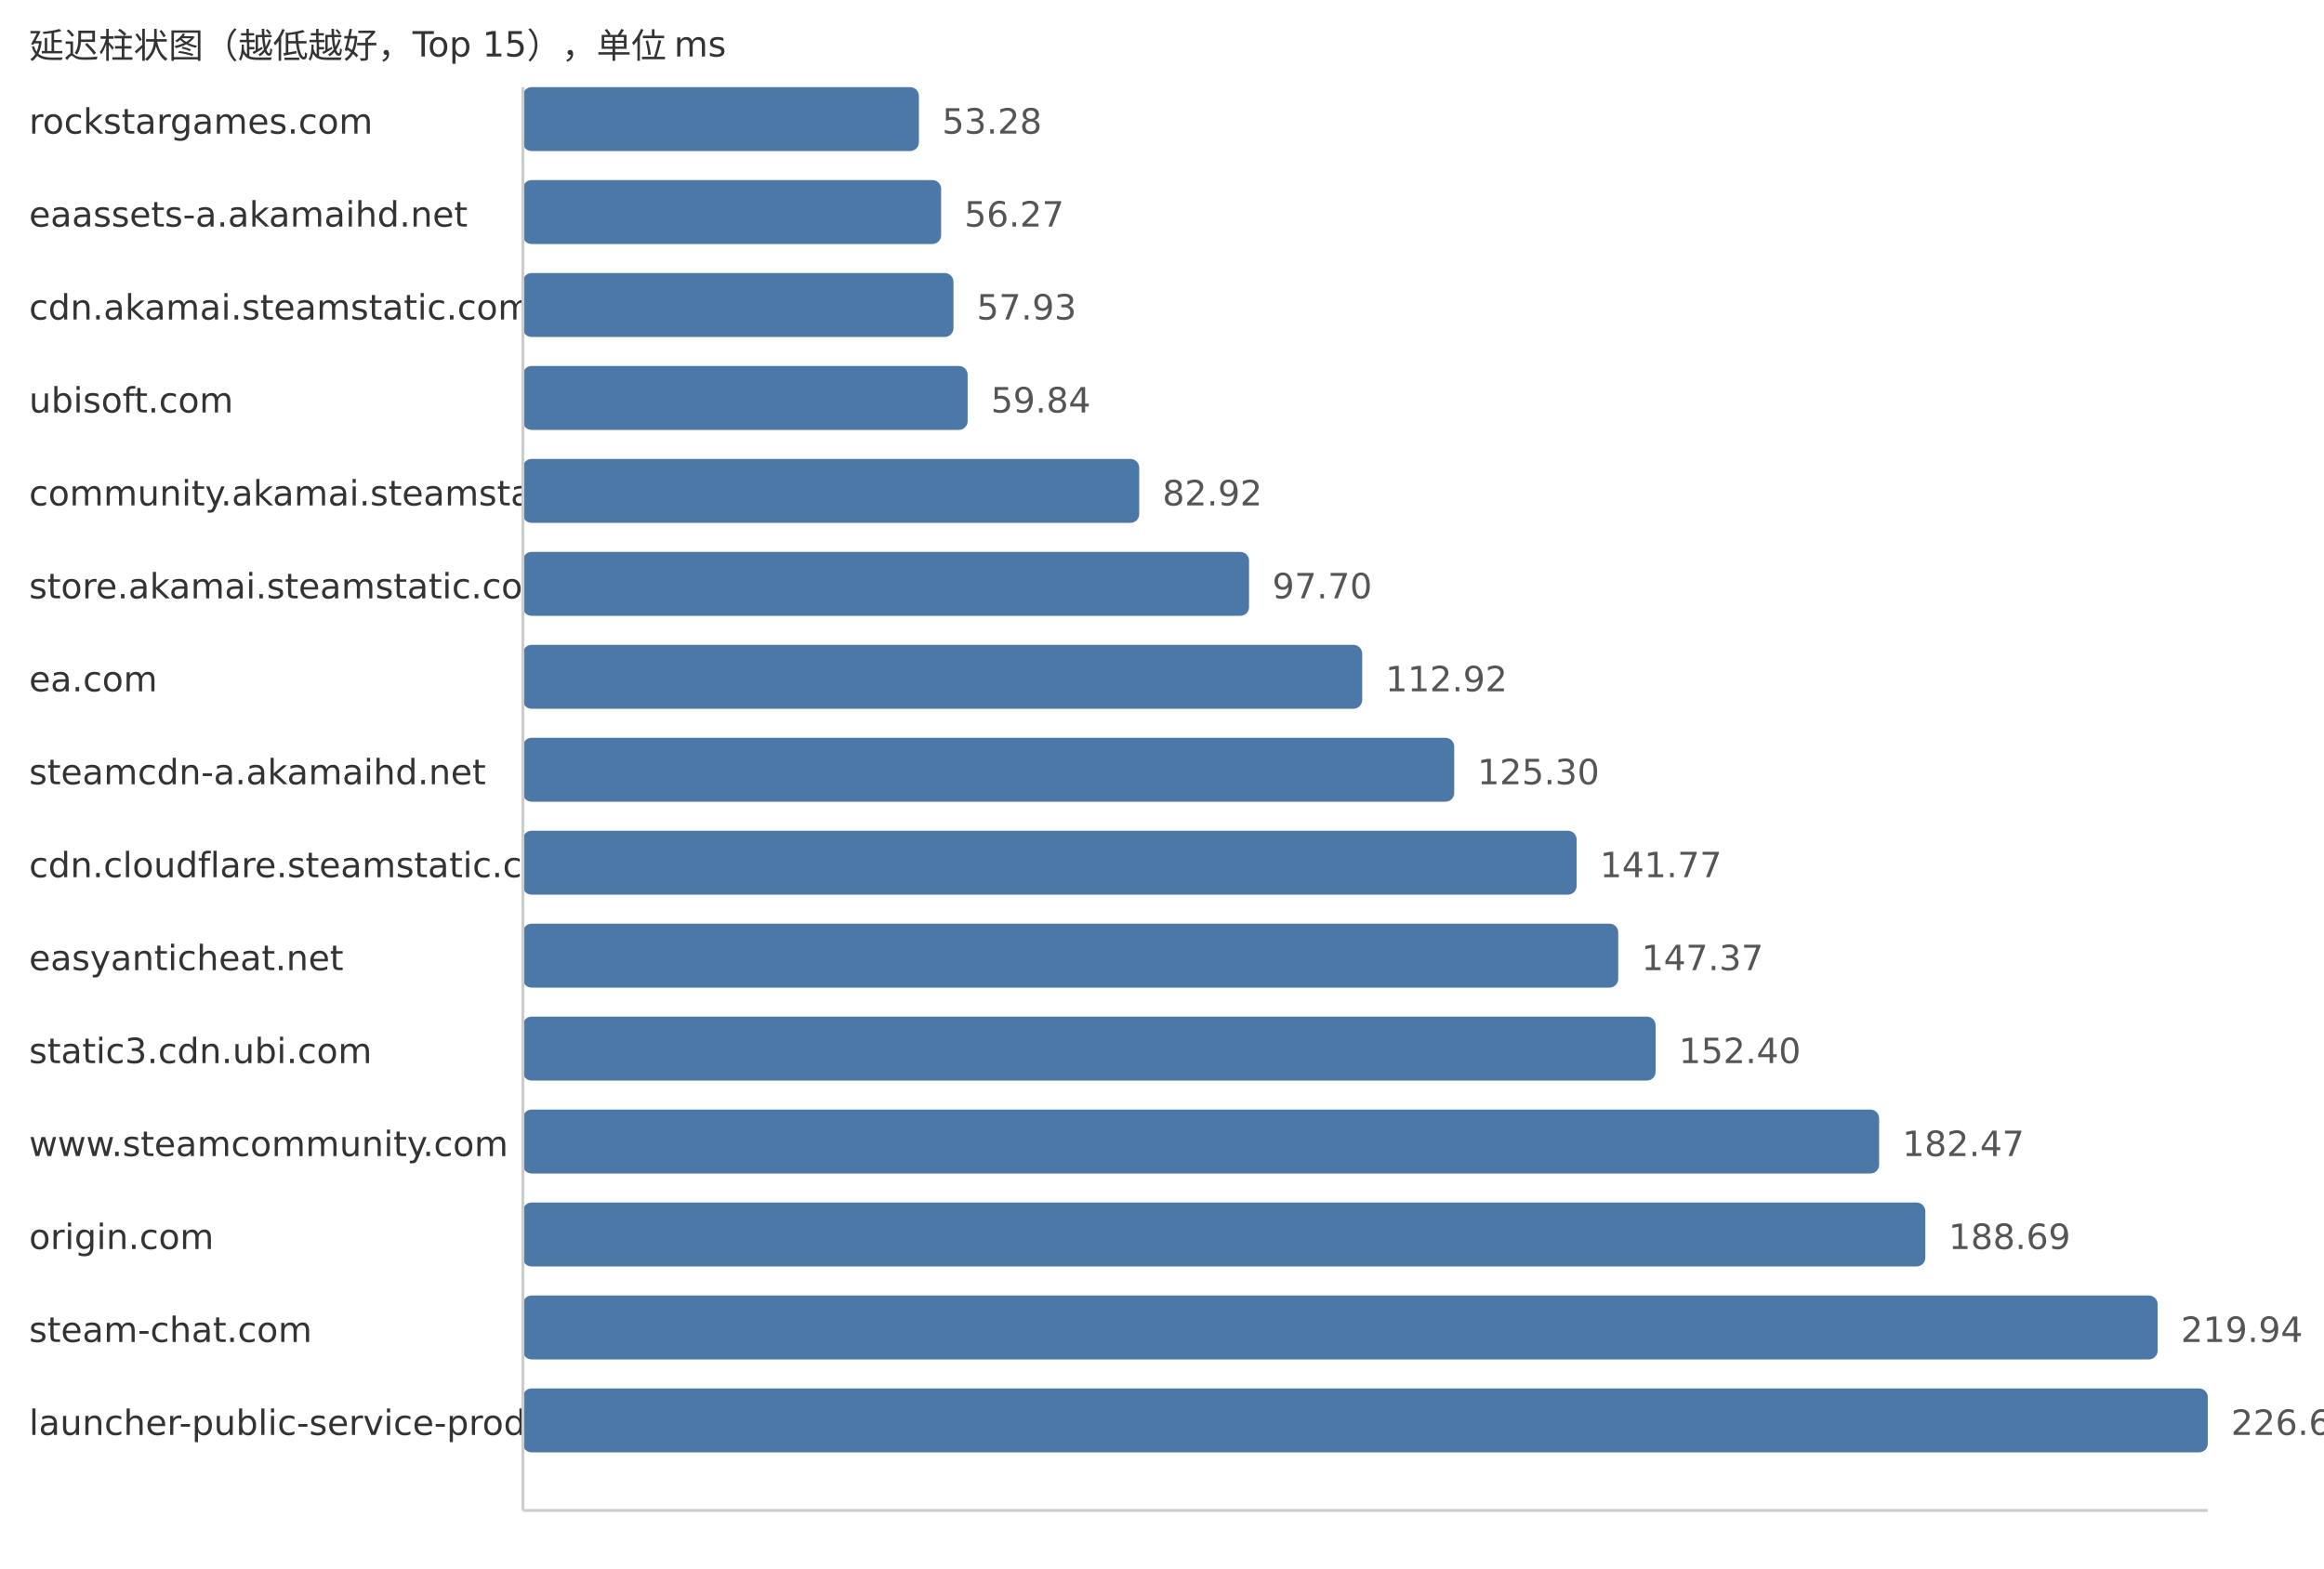
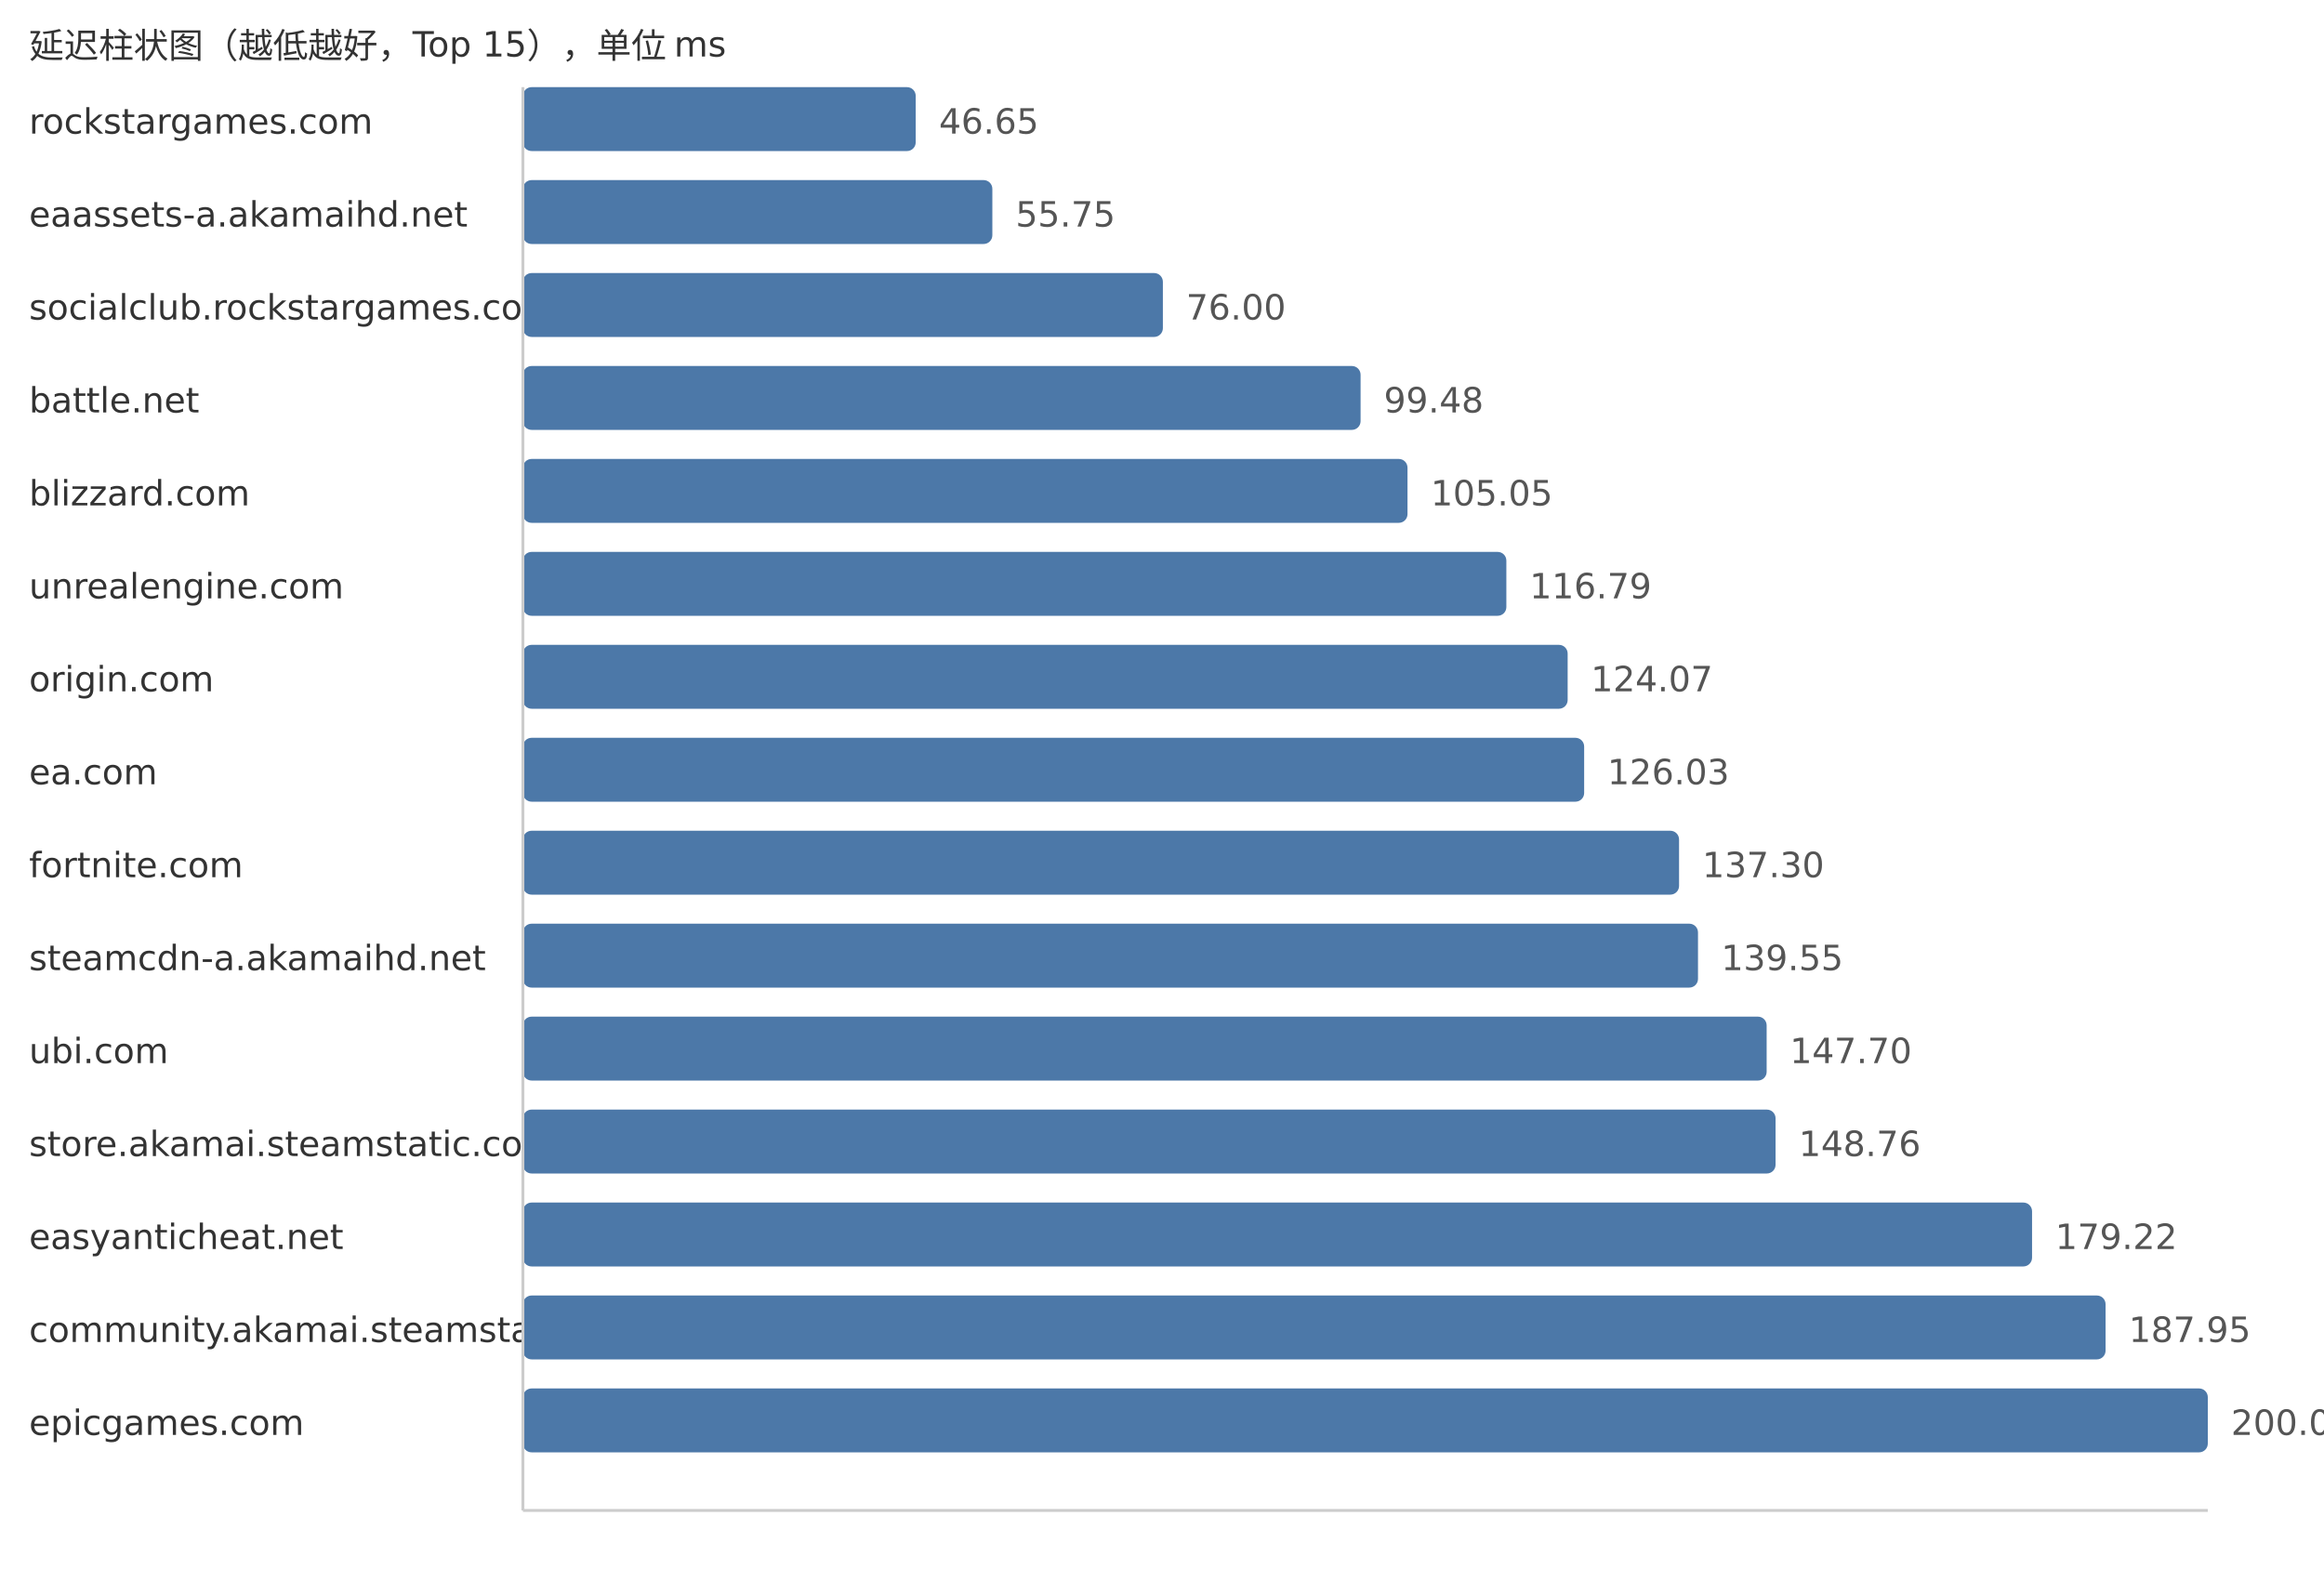
<svg xmlns="http://www.w3.org/2000/svg" width="800" height="540">
  <style> .label{font-family:DejaVu Sans,Verdana,Geneva,sans-serif;font-size:12px;fill:#333} .value{font-family:DejaVu Sans,Verdana,Geneva,sans-serif;font-size:12px;fill:#555} </style>
  <text x="10" y="20" class="label">延迟柱状图（越低越好，Top 15），单位 ms</text>
  <text x="10" y="46" class="label">rockstargames.com</text>
-   <rect x="180" y="30" width="136.32" height="22" fill="#4c78a8" rx="3" />
-   <text x="324.32" y="46" class="value">53.28</text>
+   <rect x="180" y="30" width="135.22" height="22" fill="#4c78a8" rx="3" />
+   <text x="323.22" y="46" class="value">46.65</text>
  <text x="10" y="78" class="label">eaassets-a.akamaihd.net</text>
-   <rect x="180" y="62" width="143.97" height="22" fill="#4c78a8" rx="3" />
-   <text x="331.97" y="78" class="value">56.27</text>
-   <text x="10" y="110" class="label">cdn.akamai.steamstatic.com</text>
-   <rect x="180" y="94" width="148.22" height="22" fill="#4c78a8" rx="3" />
-   <text x="336.22" y="110" class="value">57.93</text>
-   <text x="10" y="142" class="label">ubisoft.com</text>
-   <rect x="180" y="126" width="153.1" height="22" fill="#4c78a8" rx="3" />
-   <text x="341.1" y="142" class="value">59.84</text>
-   <text x="10" y="174" class="label">community.akamai.steamstatic.com</text>
-   <rect x="180" y="158" width="212.16" height="22" fill="#4c78a8" rx="3" />
-   <text x="400.16" y="174" class="value">82.92</text>
-   <text x="10" y="206" class="label">store.akamai.steamstatic.com</text>
-   <rect x="180" y="190" width="249.97" height="22" fill="#4c78a8" rx="3" />
-   <text x="437.97" y="206" class="value">97.70</text>
-   <text x="10" y="238" class="label">ea.com</text>
-   <rect x="180" y="222" width="288.91" height="22" fill="#4c78a8" rx="3" />
-   <text x="476.91" y="238" class="value">112.92</text>
-   <text x="10" y="270" class="label">steamcdn-a.akamaihd.net</text>
-   <rect x="180" y="254" width="320.59" height="22" fill="#4c78a8" rx="3" />
-   <text x="508.59" y="270" class="value">125.30</text>
-   <text x="10" y="302" class="label">cdn.cloudflare.steamstatic.com</text>
-   <rect x="180" y="286" width="362.73" height="22" fill="#4c78a8" rx="3" />
-   <text x="550.73" y="302" class="value">141.77</text>
-   <text x="10" y="334" class="label">easyanticheat.net</text>
-   <rect x="180" y="318" width="377.06" height="22" fill="#4c78a8" rx="3" />
-   <text x="565.06" y="334" class="value">147.37</text>
-   <text x="10" y="366" class="label">static3.cdn.ubi.com</text>
-   <rect x="180" y="350" width="389.92" height="22" fill="#4c78a8" rx="3" />
-   <text x="577.92" y="366" class="value">152.40</text>
-   <text x="10" y="398" class="label">www.steamcommunity.com</text>
-   <rect x="180" y="382" width="466.86" height="22" fill="#4c78a8" rx="3" />
-   <text x="654.86" y="398" class="value">182.47</text>
-   <text x="10" y="430" class="label">origin.com</text>
-   <rect x="180" y="414" width="482.77" height="22" fill="#4c78a8" rx="3" />
-   <text x="670.77" y="430" class="value">188.69</text>
-   <text x="10" y="462" class="label">steam-chat.com</text>
-   <rect x="180" y="446" width="562.73" height="22" fill="#4c78a8" rx="3" />
-   <text x="750.73" y="462" class="value">219.94</text>
-   <text x="10" y="494" class="label">launcher-public-service-prod06.ol.epicgames.com</text>
+   <rect x="180" y="62" width="161.6" height="22" fill="#4c78a8" rx="3" />
+   <text x="349.6" y="78" class="value">55.75</text>
+   <text x="10" y="110" class="label">socialclub.rockstargames.com</text>
+   <rect x="180" y="94" width="220.3" height="22" fill="#4c78a8" rx="3" />
+   <text x="408.3" y="110" class="value">76.00</text>
+   <text x="10" y="142" class="label">battle.net</text>
+   <rect x="180" y="126" width="288.36" height="22" fill="#4c78a8" rx="3" />
+   <text x="476.36" y="142" class="value">99.48</text>
+   <text x="10" y="174" class="label">blizzard.com</text>
+   <rect x="180" y="158" width="304.51" height="22" fill="#4c78a8" rx="3" />
+   <text x="492.51" y="174" class="value">105.05</text>
+   <text x="10" y="206" class="label">unrealengine.com</text>
+   <rect x="180" y="190" width="338.54" height="22" fill="#4c78a8" rx="3" />
+   <text x="526.54" y="206" class="value">116.79</text>
+   <text x="10" y="238" class="label">origin.com</text>
+   <rect x="180" y="222" width="359.64" height="22" fill="#4c78a8" rx="3" />
+   <text x="547.64" y="238" class="value">124.07</text>
+   <text x="10" y="270" class="label">ea.com</text>
+   <rect x="180" y="254" width="365.32" height="22" fill="#4c78a8" rx="3" />
+   <text x="553.32" y="270" class="value">126.03</text>
+   <text x="10" y="302" class="label">fortnite.com</text>
+   <rect x="180" y="286" width="397.99" height="22" fill="#4c78a8" rx="3" />
+   <text x="585.99" y="302" class="value">137.30</text>
+   <text x="10" y="334" class="label">steamcdn-a.akamaihd.net</text>
+   <rect x="180" y="318" width="404.51" height="22" fill="#4c78a8" rx="3" />
+   <text x="592.51" y="334" class="value">139.55</text>
+   <text x="10" y="366" class="label">ubi.com</text>
+   <rect x="180" y="350" width="428.14" height="22" fill="#4c78a8" rx="3" />
+   <text x="616.14" y="366" class="value">147.70</text>
+   <text x="10" y="398" class="label">store.akamai.steamstatic.com</text>
+   <rect x="180" y="382" width="431.21" height="22" fill="#4c78a8" rx="3" />
+   <text x="619.21" y="398" class="value">148.76</text>
+   <text x="10" y="430" class="label">easyanticheat.net</text>
+   <rect x="180" y="414" width="519.5" height="22" fill="#4c78a8" rx="3" />
+   <text x="707.5" y="430" class="value">179.22</text>
+   <text x="10" y="462" class="label">community.akamai.steamstatic.com</text>
+   <rect x="180" y="446" width="544.81" height="22" fill="#4c78a8" rx="3" />
+   <text x="732.81" y="462" class="value">187.95</text>
+   <text x="10" y="494" class="label">epicgames.com</text>
  <rect x="180" y="478" width="580.0" height="22" fill="#4c78a8" rx="3" />
-   <text x="768.0" y="494" class="value">226.69</text>
+   <text x="768.0" y="494" class="value">200.09</text>
  <line x1="180" y1="30" x2="180" y2="520" stroke="#ccc" />
  <line x1="180" y1="520" x2="760" y2="520" stroke="#ccc" />
</svg>
